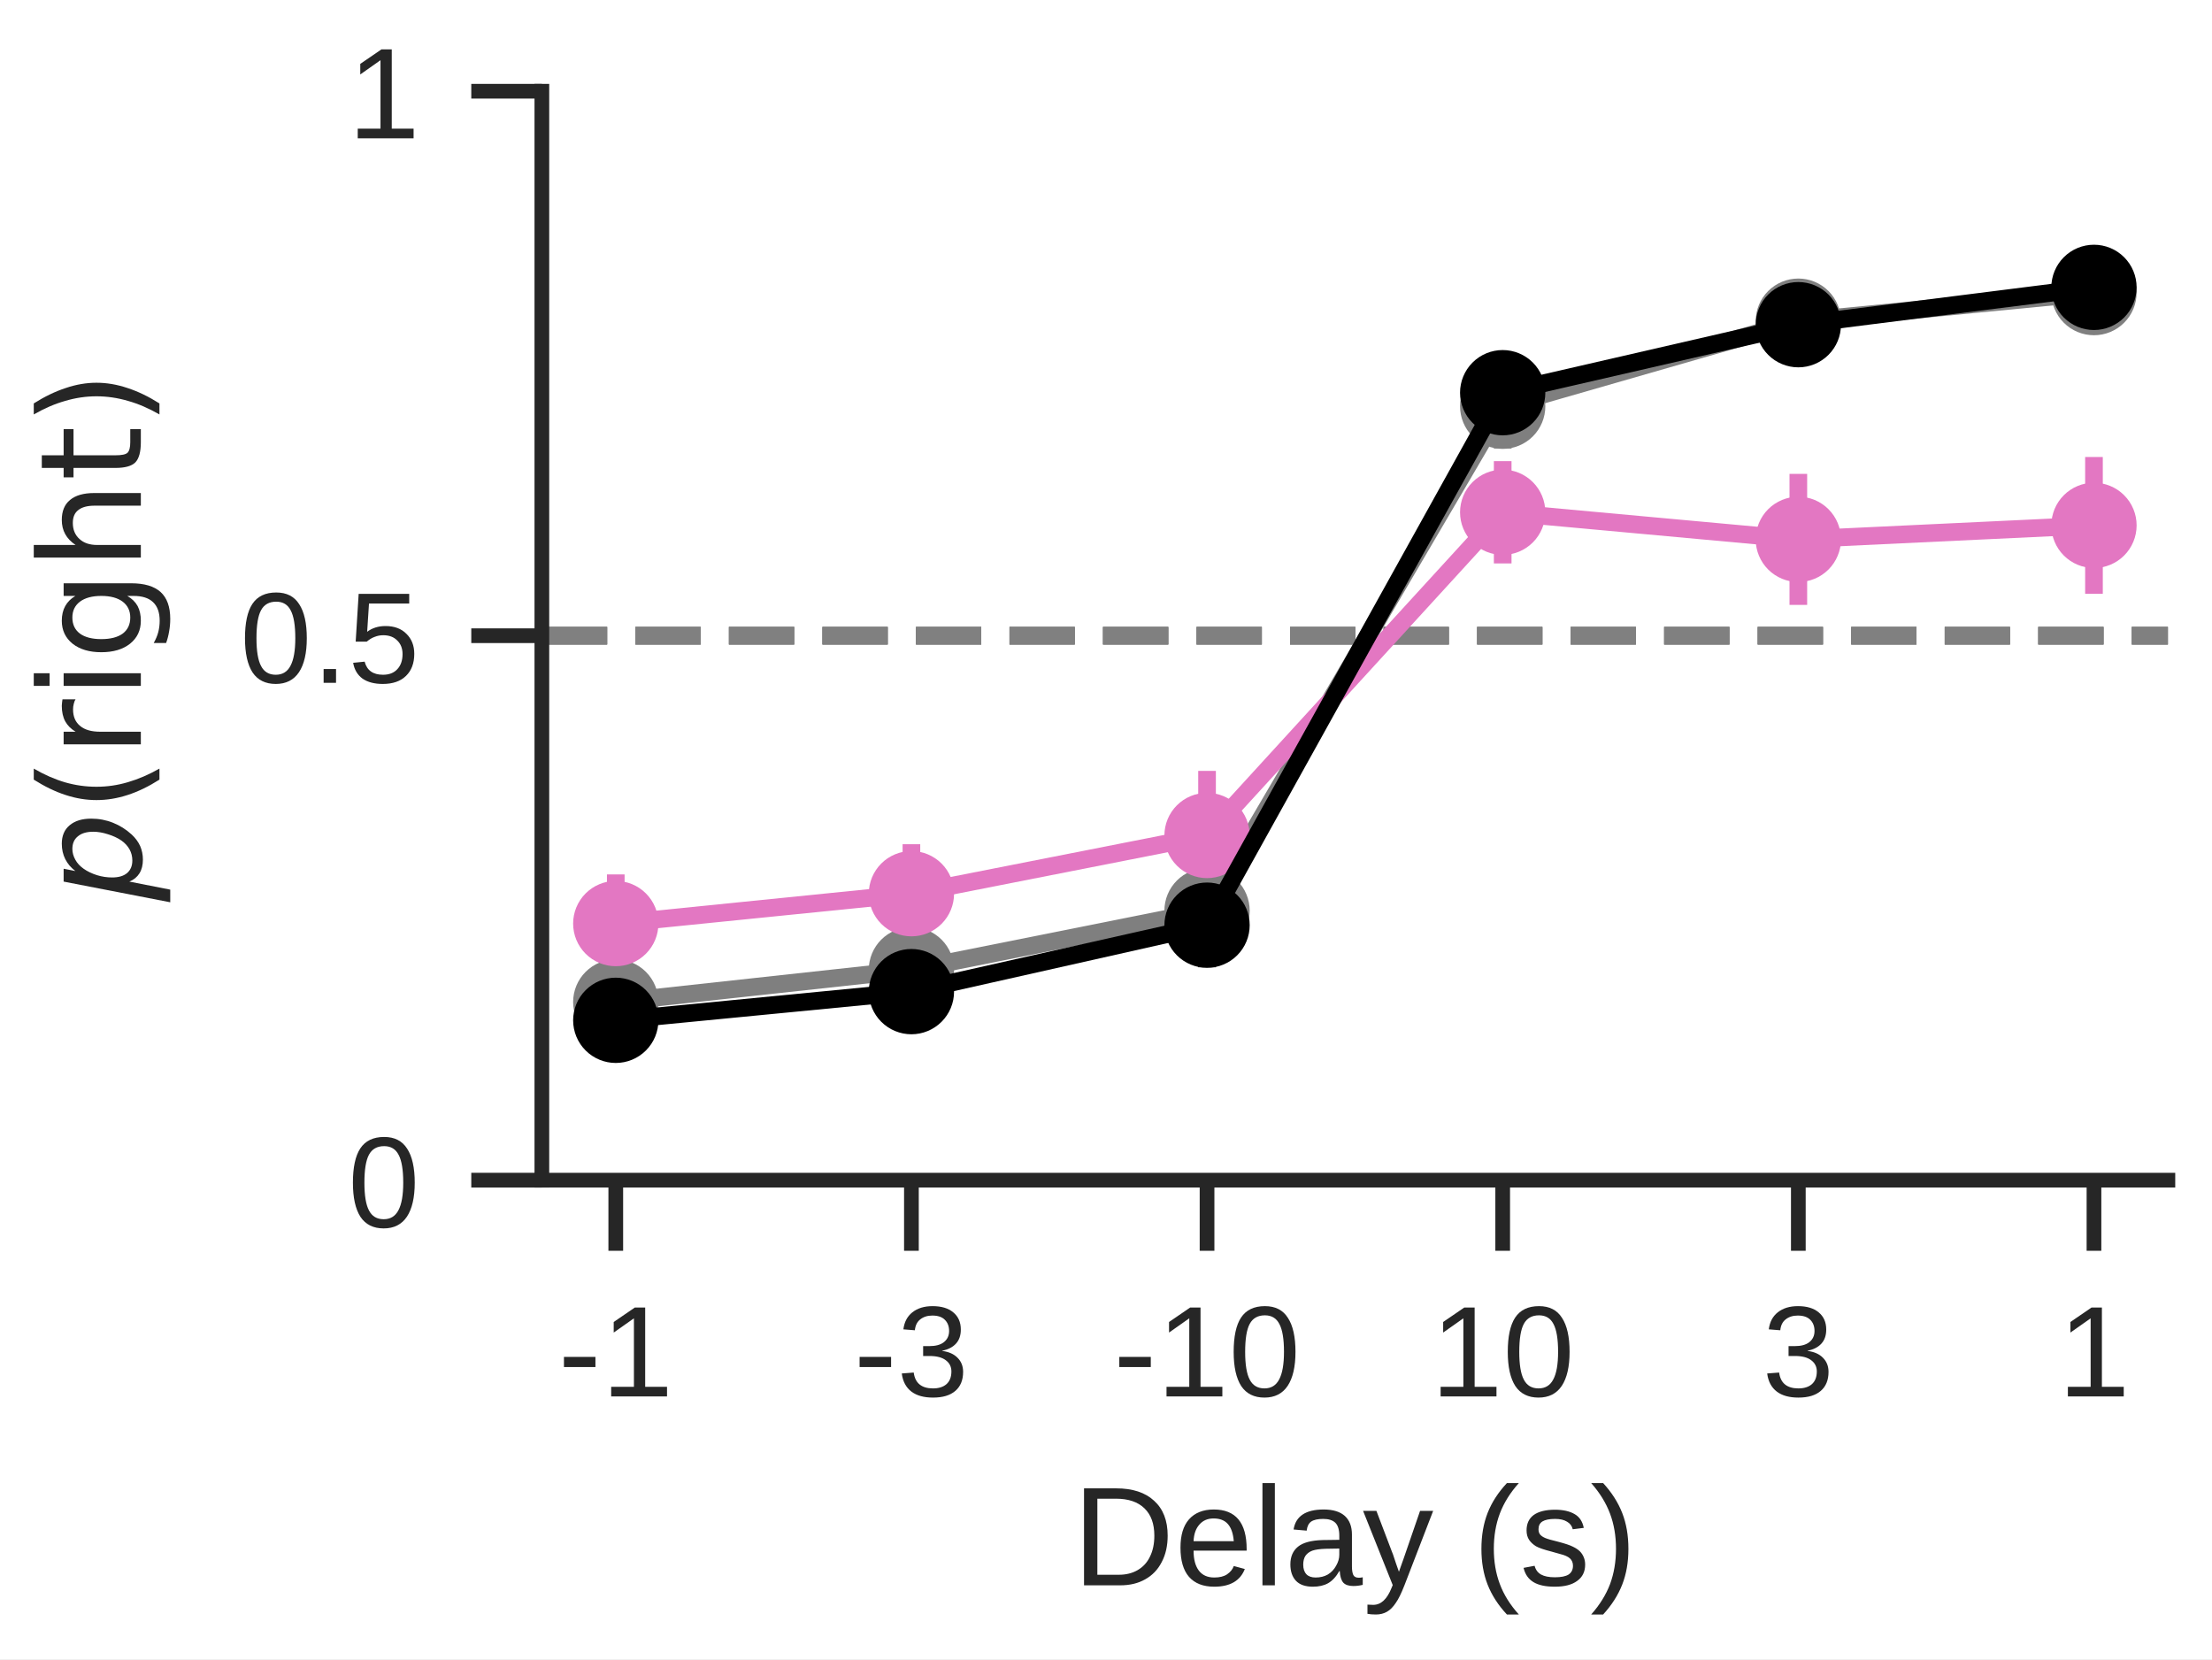
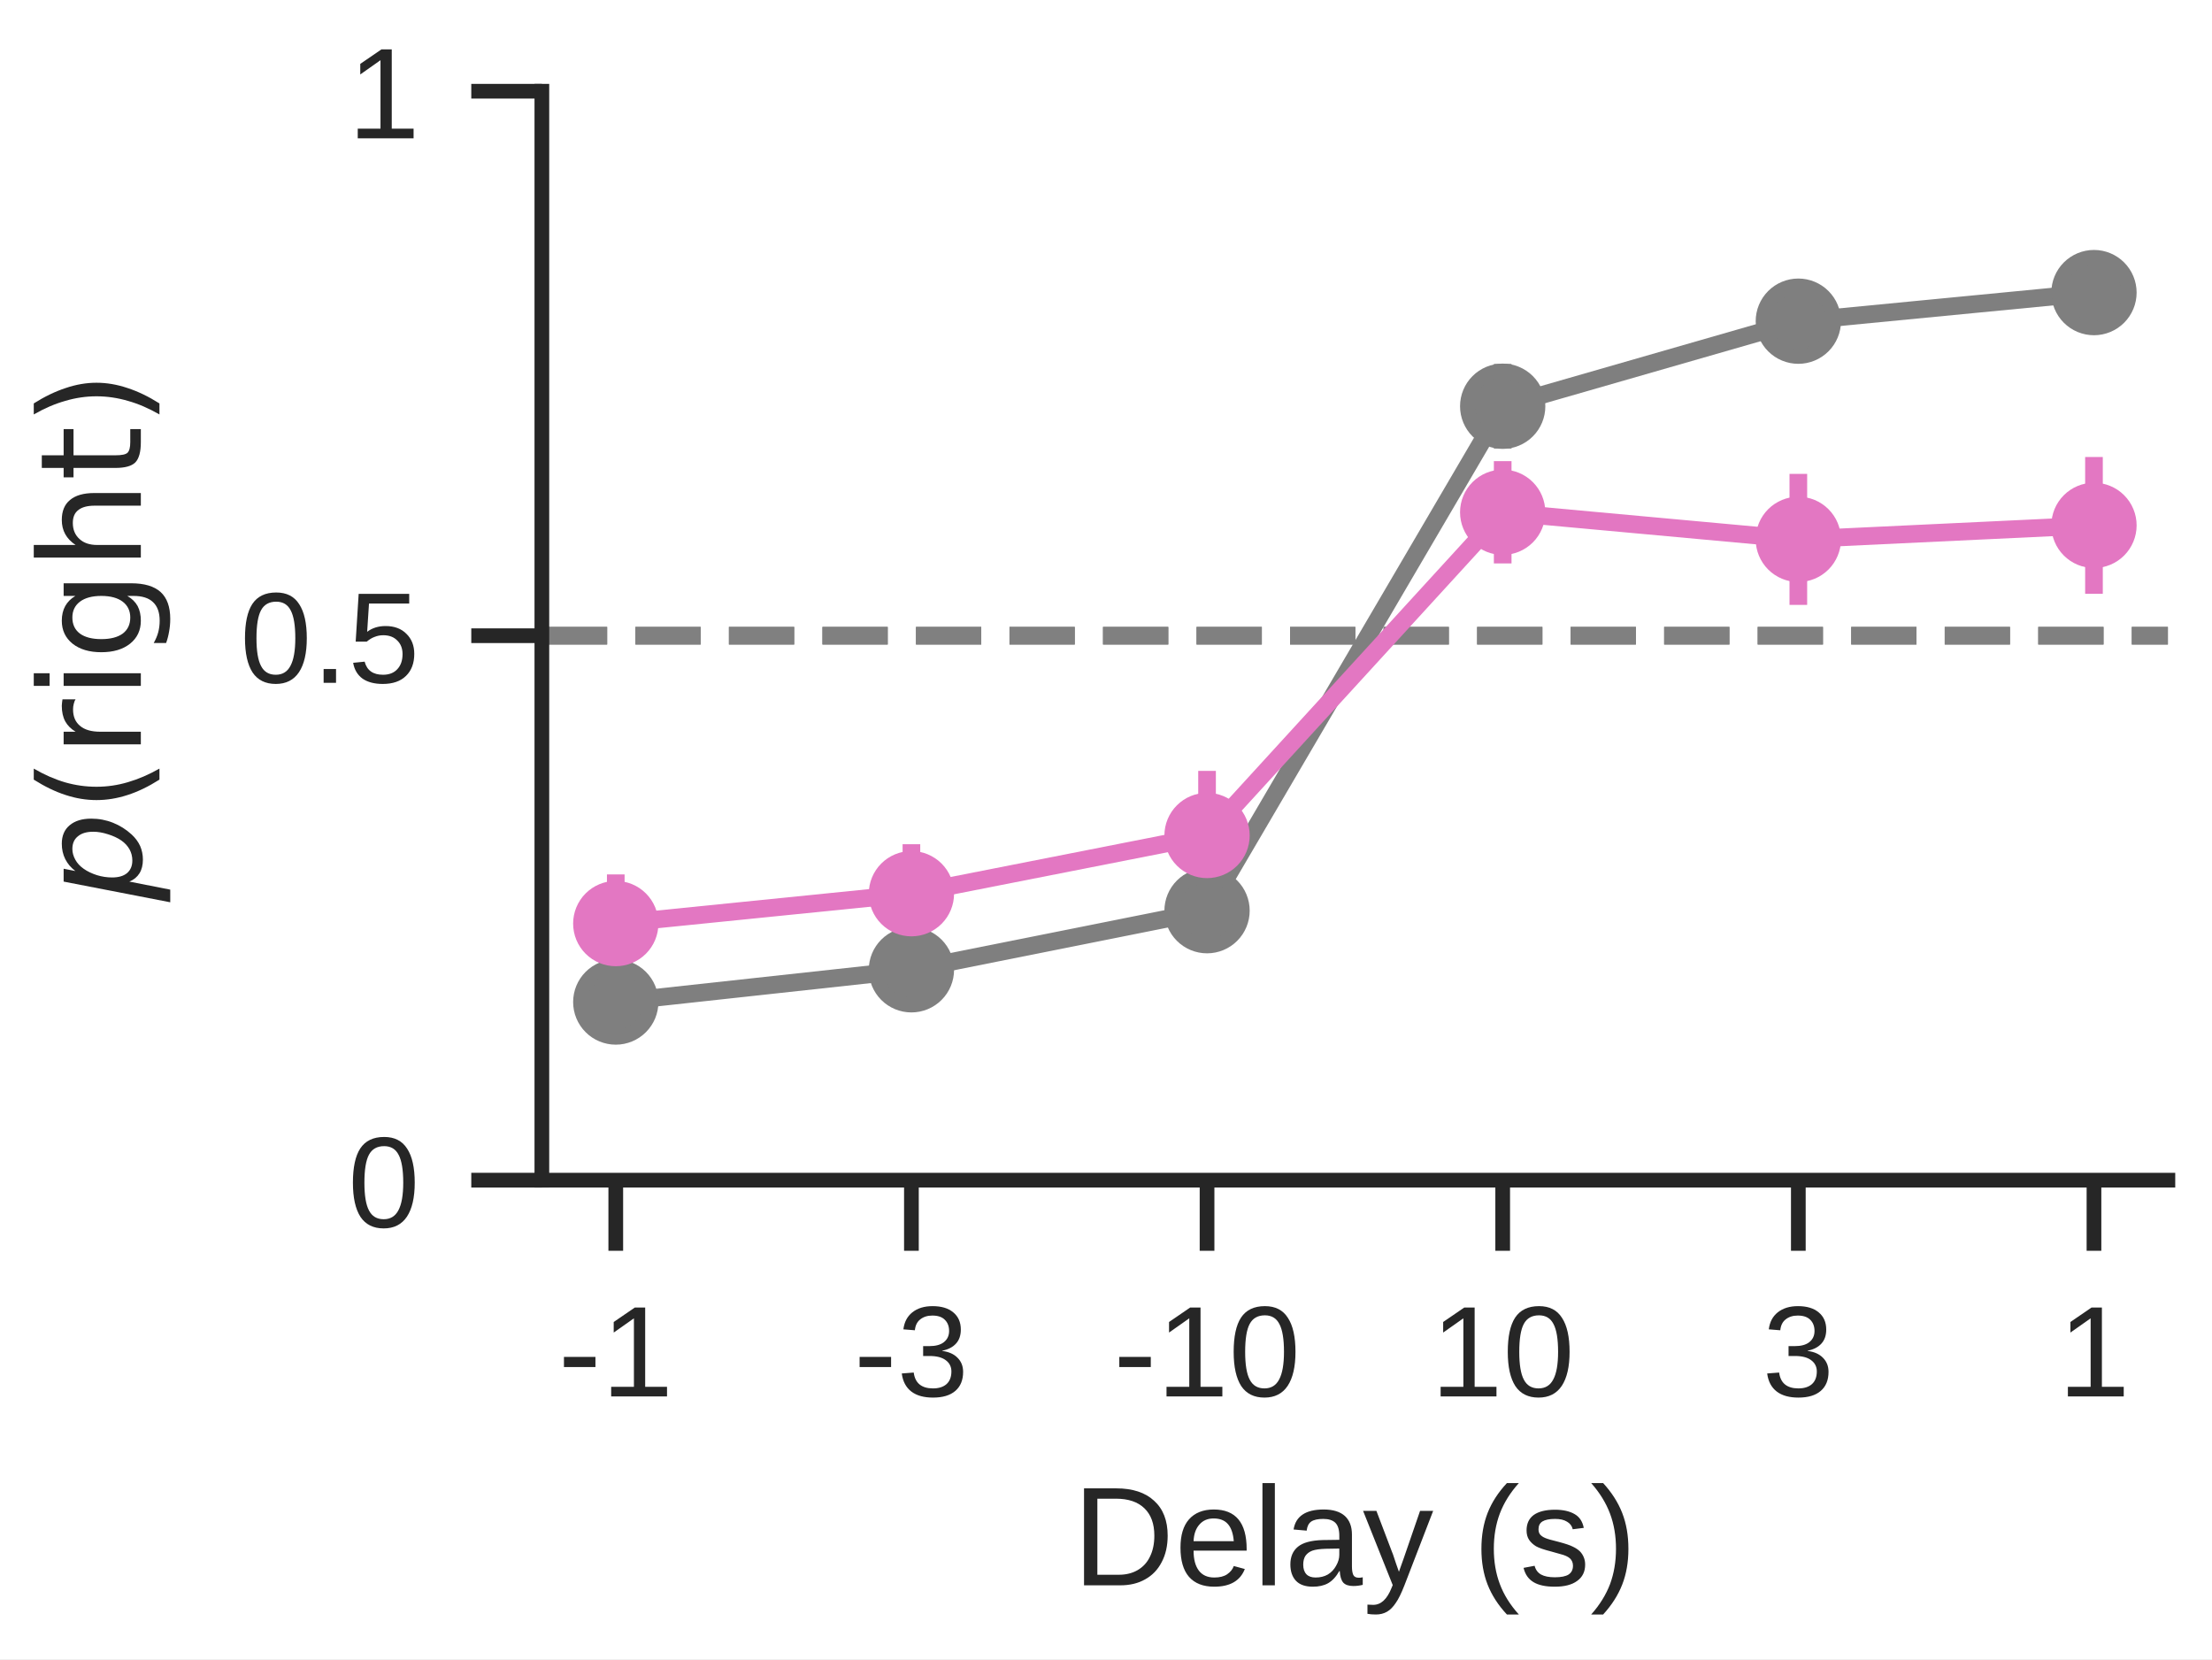
<svg xmlns="http://www.w3.org/2000/svg" xmlns:xlink="http://www.w3.org/1999/xlink" width="150.425pt" height="112.819pt" viewBox="0 0 150.425 112.819" version="1.1">
  <defs>
    <style type="text/css">*{stroke-linejoin: round; stroke-linecap: butt}</style>
  </defs>
  <g id="figure_1">
    <g id="patch_1">
      <path d="M 0 112.819  L 150.425 112.819  L 150.425 0  L 0 0  z " style="fill: #ffffff" />
    </g>
    <g id="axes_1">
      <g id="patch_2">
        <path d="M 36.849 80.251  L 147.425 80.251  L 147.425 6.204  L 36.849 6.204  z " style="fill: #ffffff" />
      </g>
      <g id="matplotlib.axis_1">
        <g id="xtick_1">
          <g id="line2d_1">
            <defs>
-               <path id="m434d0b15ed" d="M 0 0  L 0 4.8  " style="stroke: #262626" />
+               <path id="ma426fc1bd3" d="M 0 0  L 0 4.8  " style="stroke: #262626" />
            </defs>
            <g>
-               <use xlink:href="#m434d0b15ed" x="41.875" y="80.251" style="fill: #262626; stroke: #262626" />
+               <use xlink:href="#ma426fc1bd3" x="41.875" y="80.251" style="fill: #262626; stroke: #262626" />
            </g>
          </g>
          <g id="text_1">
            <text style="font-size: 8.8px; font-family: 'Arial', 'DejaVu Sans', 'Liberation Sans', 'Bitstream Vera Sans', sans-serif; text-anchor: middle; fill: #262626" x="41.875" y="94.957" transform="rotate(-0 41.87475 94.95714)">-1</text>
          </g>
        </g>
        <g id="xtick_2">
          <g id="line2d_2">
            <g>
-               <use xlink:href="#m434d0b15ed" x="61.98" y="80.251" style="fill: #262626; stroke: #262626" />
+               <use xlink:href="#ma426fc1bd3" x="61.98" y="80.251" style="fill: #262626; stroke: #262626" />
            </g>
          </g>
          <g id="text_2">
            <text style="font-size: 8.8px; font-family: 'Arial', 'DejaVu Sans', 'Liberation Sans', 'Bitstream Vera Sans', sans-serif; text-anchor: middle; fill: #262626" x="61.98" y="94.957" transform="rotate(-0 61.97955 94.95714)">-3</text>
          </g>
        </g>
        <g id="xtick_3">
          <g id="line2d_3">
            <g>
-               <use xlink:href="#m434d0b15ed" x="82.084" y="80.251" style="fill: #262626; stroke: #262626" />
+               <use xlink:href="#ma426fc1bd3" x="82.084" y="80.251" style="fill: #262626; stroke: #262626" />
            </g>
          </g>
          <g id="text_3">
            <text style="font-size: 8.8px; font-family: 'Arial', 'DejaVu Sans', 'Liberation Sans', 'Bitstream Vera Sans', sans-serif; text-anchor: middle; fill: #262626" x="82.084" y="94.957" transform="rotate(-0 82.08435 94.95714)">-10</text>
          </g>
        </g>
        <g id="xtick_4">
          <g id="line2d_4">
            <g>
-               <use xlink:href="#m434d0b15ed" x="102.189" y="80.251" style="fill: #262626; stroke: #262626" />
+               <use xlink:href="#ma426fc1bd3" x="102.189" y="80.251" style="fill: #262626; stroke: #262626" />
            </g>
          </g>
          <g id="text_4">
            <text style="font-size: 8.8px; font-family: 'Arial', 'DejaVu Sans', 'Liberation Sans', 'Bitstream Vera Sans', sans-serif; text-anchor: middle; fill: #262626" x="102.189" y="94.957" transform="rotate(-0 102.1892 94.95714)">10</text>
          </g>
        </g>
        <g id="xtick_5">
          <g id="line2d_5">
            <g>
-               <use xlink:href="#m434d0b15ed" x="122.294" y="80.251" style="fill: #262626; stroke: #262626" />
+               <use xlink:href="#ma426fc1bd3" x="122.294" y="80.251" style="fill: #262626; stroke: #262626" />
            </g>
          </g>
          <g id="text_5">
            <text style="font-size: 8.8px; font-family: 'Arial', 'DejaVu Sans', 'Liberation Sans', 'Bitstream Vera Sans', sans-serif; text-anchor: middle; fill: #262626" x="122.294" y="94.957" transform="rotate(-0 122.294 94.95714)">3</text>
          </g>
        </g>
        <g id="xtick_6">
          <g id="line2d_6">
            <g>
-               <use xlink:href="#m434d0b15ed" x="142.399" y="80.251" style="fill: #262626; stroke: #262626" />
+               <use xlink:href="#ma426fc1bd3" x="142.399" y="80.251" style="fill: #262626; stroke: #262626" />
            </g>
          </g>
          <g id="text_6">
            <text style="font-size: 8.8px; font-family: 'Arial', 'DejaVu Sans', 'Liberation Sans', 'Bitstream Vera Sans', sans-serif; text-anchor: middle; fill: #262626" x="142.399" y="94.957" transform="rotate(-0 142.3988 94.95714)">1</text>
          </g>
        </g>
        <g id="text_7">
          <text style="font-size: 9.6px; font-family: 'Arial', 'DejaVu Sans', 'Liberation Sans', 'Bitstream Vera Sans', sans-serif; text-anchor: middle; fill: #262626" x="92.137" y="107.798" transform="rotate(-0 92.13675 107.7982)">Delay (s)</text>
        </g>
      </g>
      <g id="matplotlib.axis_2">
        <g id="ytick_1">
          <g id="line2d_7">
            <defs>
-               <path id="mb2439e4638" d="M 0 0  L -4.8 0  " style="stroke: #262626" />
+               <path id="m9ea88e99c8" d="M 0 0  L -4.8 0  " style="stroke: #262626" />
            </defs>
            <g>
-               <use xlink:href="#mb2439e4638" x="36.849" y="80.251" style="fill: #262626; stroke: #262626" />
+               <use xlink:href="#m9ea88e99c8" x="36.849" y="80.251" style="fill: #262626; stroke: #262626" />
            </g>
          </g>
          <g id="text_8">
            <text style="font-size: 8.8px; font-family: 'Arial', 'DejaVu Sans', 'Liberation Sans', 'Bitstream Vera Sans', sans-serif; text-anchor: end; fill: #262626" x="28.549" y="83.454" transform="rotate(-0 28.54855 83.45382)">0</text>
          </g>
        </g>
        <g id="ytick_2">
          <g id="line2d_8">
            <g>
-               <use xlink:href="#mb2439e4638" x="36.849" y="43.227" style="fill: #262626; stroke: #262626" />
+               <use xlink:href="#m9ea88e99c8" x="36.849" y="43.227" style="fill: #262626; stroke: #262626" />
            </g>
          </g>
          <g id="text_9">
            <text style="font-size: 8.8px; font-family: 'Arial', 'DejaVu Sans', 'Liberation Sans', 'Bitstream Vera Sans', sans-serif; text-anchor: end; fill: #262626" x="28.549" y="46.43" transform="rotate(-0 28.54855 46.43035)">0.5</text>
          </g>
        </g>
        <g id="ytick_3">
          <g id="line2d_9">
            <g>
-               <use xlink:href="#mb2439e4638" x="36.849" y="6.204" style="fill: #262626; stroke: #262626" />
+               <use xlink:href="#m9ea88e99c8" x="36.849" y="6.204" style="fill: #262626; stroke: #262626" />
            </g>
          </g>
          <g id="text_10">
            <text style="font-size: 8.8px; font-family: 'Arial', 'DejaVu Sans', 'Liberation Sans', 'Bitstream Vera Sans', sans-serif; text-anchor: end; fill: #262626" x="28.549" y="9.407" transform="rotate(-0 28.54855 9.406881)">1</text>
          </g>
        </g>
        <g id="text_11">
          <g style="fill: #262626" transform="translate(10.29624 61.32303) rotate(-90)">
            <text>
              <tspan x="0" y="-0.719" style="font-style: oblique; font-size: 9.6px; font-family: 'DejaVu Sans'; fill: #262626">p</tspan>
              <tspan x="6.09" y="-0.719" style="font-size: 9.6px; font-family: 'DejaVu Sans'; fill: #262626">(</tspan>
              <tspan x="9.833" y="-0.719" style="font-size: 9.6px; font-family: 'DejaVu Sans'; fill: #262626">r</tspan>
              <tspan x="13.777" y="-0.719" style="font-size: 9.6px; font-family: 'DejaVu Sans'; fill: #262626">i</tspan>
              <tspan x="16.442" y="-0.719" style="font-size: 9.6px; font-family: 'DejaVu Sans'; fill: #262626">g</tspan>
              <tspan x="22.532" y="-0.719" style="font-size: 9.6px; font-family: 'DejaVu Sans'; fill: #262626">h</tspan>
              <tspan x="28.613" y="-0.719" style="font-size: 9.6px; font-family: 'DejaVu Sans'; fill: #262626">t</tspan>
              <tspan x="32.374" y="-0.719" style="font-size: 9.6px; font-family: 'DejaVu Sans'; fill: #262626">)</tspan>
            </text>
          </g>
        </g>
      </g>
      <g id="LineCollection_1">
-         <path d="M 41.875 70.173  L 41.875 66.1  " clip-path="url(#pa6b3e55414)" style="fill: none; stroke: #7f7f7f; stroke-width: 1.2" />
-         <path d="M 61.98 68.646  L 61.98 63.244  " clip-path="url(#pa6b3e55414)" style="fill: none; stroke: #7f7f7f; stroke-width: 1.2" />
-         <path d="M 82.084 64.242  L 82.084 59.609  " clip-path="url(#pa6b3e55414)" style="fill: none; stroke: #7f7f7f; stroke-width: 1.2" />
-         <path d="M 102.189 30.499  L 102.189 24.749  " clip-path="url(#pa6b3e55414)" style="fill: none; stroke: #7f7f7f; stroke-width: 1.2" />
-         <path d="M 122.294 23.693  L 122.294 19.988  " clip-path="url(#pa6b3e55414)" style="fill: none; stroke: #7f7f7f; stroke-width: 1.2" />
-         <path d="M 142.399 21.723  L 142.399 18.069  " clip-path="url(#pa6b3e55414)" style="fill: none; stroke: #7f7f7f; stroke-width: 1.2" />
+         <path d="M 41.875 70.173  L 41.875 66.1  " clip-path="url(#p9ef66644e9)" style="fill: none; stroke: #7f7f7f; stroke-width: 1.2" />
+         <path d="M 61.98 68.646  L 61.98 63.244  " clip-path="url(#p9ef66644e9)" style="fill: none; stroke: #7f7f7f; stroke-width: 1.2" />
+         <path d="M 82.084 64.242  L 82.084 59.609  " clip-path="url(#p9ef66644e9)" style="fill: none; stroke: #7f7f7f; stroke-width: 1.2" />
+         <path d="M 102.189 30.499  L 102.189 24.749  " clip-path="url(#p9ef66644e9)" style="fill: none; stroke: #7f7f7f; stroke-width: 1.2" />
+         <path d="M 122.294 23.693  L 122.294 19.988  " clip-path="url(#p9ef66644e9)" style="fill: none; stroke: #7f7f7f; stroke-width: 1.2" />
+         <path d="M 142.399 21.723  L 142.399 18.069  " clip-path="url(#p9ef66644e9)" style="fill: none; stroke: #7f7f7f; stroke-width: 1.2" />
      </g>
      <g id="line2d_10">
-         <path d="M 36.849 43.227  L 147.425 43.227  " clip-path="url(#pa6b3e55414)" style="fill: none; stroke-dasharray: 4.44,1.92; stroke-dashoffset: 0; stroke: #808080; stroke-width: 1.2" />
+         <path d="M 36.849 43.227  L 147.425 43.227  " clip-path="url(#p9ef66644e9)" style="fill: none; stroke-dasharray: 4.44,1.92; stroke-dashoffset: 0; stroke: #808080; stroke-width: 1.2" />
      </g>
      <g id="LineCollection_2">
-         <path d="M 41.875 66.145  L 41.875 59.46  " clip-path="url(#pa6b3e55414)" style="fill: none; stroke: #e377c2; stroke-width: 1.2" />
-         <path d="M 61.98 64.135  L 61.98 57.408  " clip-path="url(#pa6b3e55414)" style="fill: none; stroke: #e377c2; stroke-width: 1.2" />
-         <path d="M 82.084 61.204  L 82.084 52.421  " clip-path="url(#pa6b3e55414)" style="fill: none; stroke: #e377c2; stroke-width: 1.2" />
-         <path d="M 102.189 38.312  L 102.189 31.356  " clip-path="url(#pa6b3e55414)" style="fill: none; stroke: #e377c2; stroke-width: 1.2" />
-         <path d="M 122.294 41.131  L 122.294 32.222  " clip-path="url(#pa6b3e55414)" style="fill: none; stroke: #e377c2; stroke-width: 1.2" />
-         <path d="M 142.399 40.377  L 142.399 31.074  " clip-path="url(#pa6b3e55414)" style="fill: none; stroke: #e377c2; stroke-width: 1.2" />
+         <path d="M 41.875 66.145  L 41.875 59.46  " clip-path="url(#p9ef66644e9)" style="fill: none; stroke: #e377c2; stroke-width: 1.2" />
+         <path d="M 61.98 64.135  L 61.98 57.408  " clip-path="url(#p9ef66644e9)" style="fill: none; stroke: #e377c2; stroke-width: 1.2" />
+         <path d="M 82.084 61.204  L 82.084 52.421  " clip-path="url(#p9ef66644e9)" style="fill: none; stroke: #e377c2; stroke-width: 1.2" />
+         <path d="M 102.189 38.312  L 102.189 31.356  " clip-path="url(#p9ef66644e9)" style="fill: none; stroke: #e377c2; stroke-width: 1.2" />
+         <path d="M 122.294 41.131  L 122.294 32.222  " clip-path="url(#p9ef66644e9)" style="fill: none; stroke: #e377c2; stroke-width: 1.2" />
+         <path d="M 142.399 40.377  L 142.399 31.074  " clip-path="url(#p9ef66644e9)" style="fill: none; stroke: #e377c2; stroke-width: 1.2" />
      </g>
      <g id="line2d_11">
-         <path d="M 36.849 43.227  L 147.425 43.227  " clip-path="url(#pa6b3e55414)" style="fill: none; stroke-dasharray: 4.44,1.92; stroke-dashoffset: 0; stroke: #808080; stroke-width: 1.2" />
-       </g>
-       <g id="LineCollection_3">
-         <path d="M 41.875 70.955  L 41.875 67.807  " clip-path="url(#pa6b3e55414)" style="fill: none; stroke: #000000; stroke-width: 1.2" />
-         <path d="M 61.98 69.321  L 61.98 65.539  " clip-path="url(#pa6b3e55414)" style="fill: none; stroke: #000000; stroke-width: 1.2" />
-         <path d="M 82.084 65.774  L 82.084 60.048  " clip-path="url(#pa6b3e55414)" style="fill: none; stroke: #000000; stroke-width: 1.2" />
-         <path d="M 102.189 29.437  L 102.189 23.969  " clip-path="url(#pa6b3e55414)" style="fill: none; stroke: #000000; stroke-width: 1.2" />
-         <path d="M 122.294 24.521  L 122.294 19.637  " clip-path="url(#pa6b3e55414)" style="fill: none; stroke: #000000; stroke-width: 1.2" />
-         <path d="M 142.399 21.539  L 142.399 17.544  " clip-path="url(#pa6b3e55414)" style="fill: none; stroke: #000000; stroke-width: 1.2" />
+         <path d="M 36.849 43.227  L 147.425 43.227  " clip-path="url(#p9ef66644e9)" style="fill: none; stroke-dasharray: 4.44,1.92; stroke-dashoffset: 0; stroke: #808080; stroke-width: 1.2" />
      </g>
      <g id="line2d_12">
-         <path d="M 36.849 43.227  L 147.425 43.227  " clip-path="url(#pa6b3e55414)" style="fill: none; stroke-dasharray: 4.44,1.92; stroke-dashoffset: 0; stroke: #808080; stroke-width: 1.2" />
+         <path d="M 41.875 68.137  L 61.98 65.945  L 82.084 61.926  L 102.189 27.624  L 122.294 21.84  L 142.399 19.896  " clip-path="url(#p9ef66644e9)" style="fill: none; stroke: #7f7f7f; stroke-width: 1.2; stroke-linecap: round" />
+         <defs>
+           <path id="m3cffe5ab38" d="M 0 2.4  C 0.636 2.4 1.247 2.147 1.697 1.697  C 2.147 1.247 2.4 0.636 2.4 0  C 2.4 -0.636 2.147 -1.247 1.697 -1.697  C 1.247 -2.147 0.636 -2.4 0 -2.4  C -0.636 -2.4 -1.247 -2.147 -1.697 -1.697  C -2.147 -1.247 -2.4 -0.636 -2.4 0  C -2.4 0.636 -2.147 1.247 -1.697 1.697  C -1.247 2.147 -0.636 2.4 0 2.4  z " style="stroke: #7f7f7f" />
+         </defs>
+         <g clip-path="url(#p9ef66644e9)">
+           <use xlink:href="#m3cffe5ab38" x="41.875" y="68.137" style="fill: #7f7f7f; stroke: #7f7f7f" />
+           <use xlink:href="#m3cffe5ab38" x="61.98" y="65.945" style="fill: #7f7f7f; stroke: #7f7f7f" />
+           <use xlink:href="#m3cffe5ab38" x="82.084" y="61.926" style="fill: #7f7f7f; stroke: #7f7f7f" />
+           <use xlink:href="#m3cffe5ab38" x="102.189" y="27.624" style="fill: #7f7f7f; stroke: #7f7f7f" />
+           <use xlink:href="#m3cffe5ab38" x="122.294" y="21.84" style="fill: #7f7f7f; stroke: #7f7f7f" />
+           <use xlink:href="#m3cffe5ab38" x="142.399" y="19.896" style="fill: #7f7f7f; stroke: #7f7f7f" />
+         </g>
      </g>
      <g id="line2d_13">
-         <path d="M 41.875 68.137  L 61.98 65.945  L 82.084 61.926  L 102.189 27.624  L 122.294 21.84  L 142.399 19.896  " clip-path="url(#pa6b3e55414)" style="fill: none; stroke: #7f7f7f; stroke-width: 1.2; stroke-linecap: round" />
+         <path d="M 41.875 62.803  L 61.98 60.771  L 82.084 56.812  L 102.189 34.834  L 122.294 36.676  L 142.399 35.725  " clip-path="url(#p9ef66644e9)" style="fill: none; stroke: #e377c2; stroke-width: 1.2; stroke-linecap: round" />
        <defs>
-           <path id="m56c2343867" d="M 0 2.4  C 0.636 2.4 1.247 2.147 1.697 1.697  C 2.147 1.247 2.4 0.636 2.4 0  C 2.4 -0.636 2.147 -1.247 1.697 -1.697  C 1.247 -2.147 0.636 -2.4 0 -2.4  C -0.636 -2.4 -1.247 -2.147 -1.697 -1.697  C -2.147 -1.247 -2.4 -0.636 -2.4 0  C -2.4 0.636 -2.147 1.247 -1.697 1.697  C -1.247 2.147 -0.636 2.4 0 2.4  z " style="stroke: #7f7f7f" />
+           <path id="m864aac692e" d="M 0 2.4  C 0.636 2.4 1.247 2.147 1.697 1.697  C 2.147 1.247 2.4 0.636 2.4 0  C 2.4 -0.636 2.147 -1.247 1.697 -1.697  C 1.247 -2.147 0.636 -2.4 0 -2.4  C -0.636 -2.4 -1.247 -2.147 -1.697 -1.697  C -2.147 -1.247 -2.4 -0.636 -2.4 0  C -2.4 0.636 -2.147 1.247 -1.697 1.697  C -1.247 2.147 -0.636 2.4 0 2.4  z " style="stroke: #e377c2" />
        </defs>
-         <g clip-path="url(#pa6b3e55414)">
-           <use xlink:href="#m56c2343867" x="41.875" y="68.137" style="fill: #7f7f7f; stroke: #7f7f7f" />
-           <use xlink:href="#m56c2343867" x="61.98" y="65.945" style="fill: #7f7f7f; stroke: #7f7f7f" />
-           <use xlink:href="#m56c2343867" x="82.084" y="61.926" style="fill: #7f7f7f; stroke: #7f7f7f" />
-           <use xlink:href="#m56c2343867" x="102.189" y="27.624" style="fill: #7f7f7f; stroke: #7f7f7f" />
-           <use xlink:href="#m56c2343867" x="122.294" y="21.84" style="fill: #7f7f7f; stroke: #7f7f7f" />
-           <use xlink:href="#m56c2343867" x="142.399" y="19.896" style="fill: #7f7f7f; stroke: #7f7f7f" />
-         </g>
-       </g>
-       <g id="line2d_14">
-         <path d="M 41.875 62.803  L 61.98 60.771  L 82.084 56.812  L 102.189 34.834  L 122.294 36.676  L 142.399 35.725  " clip-path="url(#pa6b3e55414)" style="fill: none; stroke: #e377c2; stroke-width: 1.2; stroke-linecap: round" />
-         <defs>
-           <path id="m31235856d7" d="M 0 2.4  C 0.636 2.4 1.247 2.147 1.697 1.697  C 2.147 1.247 2.4 0.636 2.4 0  C 2.4 -0.636 2.147 -1.247 1.697 -1.697  C 1.247 -2.147 0.636 -2.4 0 -2.4  C -0.636 -2.4 -1.247 -2.147 -1.697 -1.697  C -2.147 -1.247 -2.4 -0.636 -2.4 0  C -2.4 0.636 -2.147 1.247 -1.697 1.697  C -1.247 2.147 -0.636 2.4 0 2.4  z " style="stroke: #e377c2" />
-         </defs>
-         <g clip-path="url(#pa6b3e55414)">
-           <use xlink:href="#m31235856d7" x="41.875" y="62.803" style="fill: #e377c2; stroke: #e377c2" />
-           <use xlink:href="#m31235856d7" x="61.98" y="60.771" style="fill: #e377c2; stroke: #e377c2" />
-           <use xlink:href="#m31235856d7" x="82.084" y="56.812" style="fill: #e377c2; stroke: #e377c2" />
-           <use xlink:href="#m31235856d7" x="102.189" y="34.834" style="fill: #e377c2; stroke: #e377c2" />
-           <use xlink:href="#m31235856d7" x="122.294" y="36.676" style="fill: #e377c2; stroke: #e377c2" />
-           <use xlink:href="#m31235856d7" x="142.399" y="35.725" style="fill: #e377c2; stroke: #e377c2" />
-         </g>
-       </g>
-       <g id="line2d_15">
-         <path d="M 41.875 69.381  L 61.98 67.43  L 82.084 62.911  L 102.189 26.703  L 122.294 22.079  L 142.399 19.541  " clip-path="url(#pa6b3e55414)" style="fill: none; stroke: #000000; stroke-width: 1.2; stroke-linecap: round" />
-         <defs>
-           <path id="ma17e35e290" d="M 0 2.4  C 0.636 2.4 1.247 2.147 1.697 1.697  C 2.147 1.247 2.4 0.636 2.4 0  C 2.4 -0.636 2.147 -1.247 1.697 -1.697  C 1.247 -2.147 0.636 -2.4 0 -2.4  C -0.636 -2.4 -1.247 -2.147 -1.697 -1.697  C -2.147 -1.247 -2.4 -0.636 -2.4 0  C -2.4 0.636 -2.147 1.247 -1.697 1.697  C -1.247 2.147 -0.636 2.4 0 2.4  z " style="stroke: #000000" />
-         </defs>
-         <g clip-path="url(#pa6b3e55414)">
-           <use xlink:href="#ma17e35e290" x="41.875" y="69.381" style="stroke: #000000" />
-           <use xlink:href="#ma17e35e290" x="61.98" y="67.43" style="stroke: #000000" />
-           <use xlink:href="#ma17e35e290" x="82.084" y="62.911" style="stroke: #000000" />
-           <use xlink:href="#ma17e35e290" x="102.189" y="26.703" style="stroke: #000000" />
-           <use xlink:href="#ma17e35e290" x="122.294" y="22.079" style="stroke: #000000" />
-           <use xlink:href="#ma17e35e290" x="142.399" y="19.541" style="stroke: #000000" />
+         <g clip-path="url(#p9ef66644e9)">
+           <use xlink:href="#m864aac692e" x="41.875" y="62.803" style="fill: #e377c2; stroke: #e377c2" />
+           <use xlink:href="#m864aac692e" x="61.98" y="60.771" style="fill: #e377c2; stroke: #e377c2" />
+           <use xlink:href="#m864aac692e" x="82.084" y="56.812" style="fill: #e377c2; stroke: #e377c2" />
+           <use xlink:href="#m864aac692e" x="102.189" y="34.834" style="fill: #e377c2; stroke: #e377c2" />
+           <use xlink:href="#m864aac692e" x="122.294" y="36.676" style="fill: #e377c2; stroke: #e377c2" />
+           <use xlink:href="#m864aac692e" x="142.399" y="35.725" style="fill: #e377c2; stroke: #e377c2" />
        </g>
      </g>
      <g id="patch_3">
        <path d="M 36.849 80.251  L 36.849 6.204  " style="fill: none; stroke: #262626; stroke-linejoin: miter; stroke-linecap: square" />
      </g>
      <g id="patch_4">
        <path d="M 36.849 80.251  L 147.425 80.251  " style="fill: none; stroke: #262626; stroke-linejoin: miter; stroke-linecap: square" />
      </g>
    </g>
  </g>
  <defs>
-     <clipPath id="pa6b3e55414">
+     <clipPath id="p9ef66644e9">
      <rect x="36.849" y="6.204" width="110.576" height="74.047" />
    </clipPath>
  </defs>
</svg>
